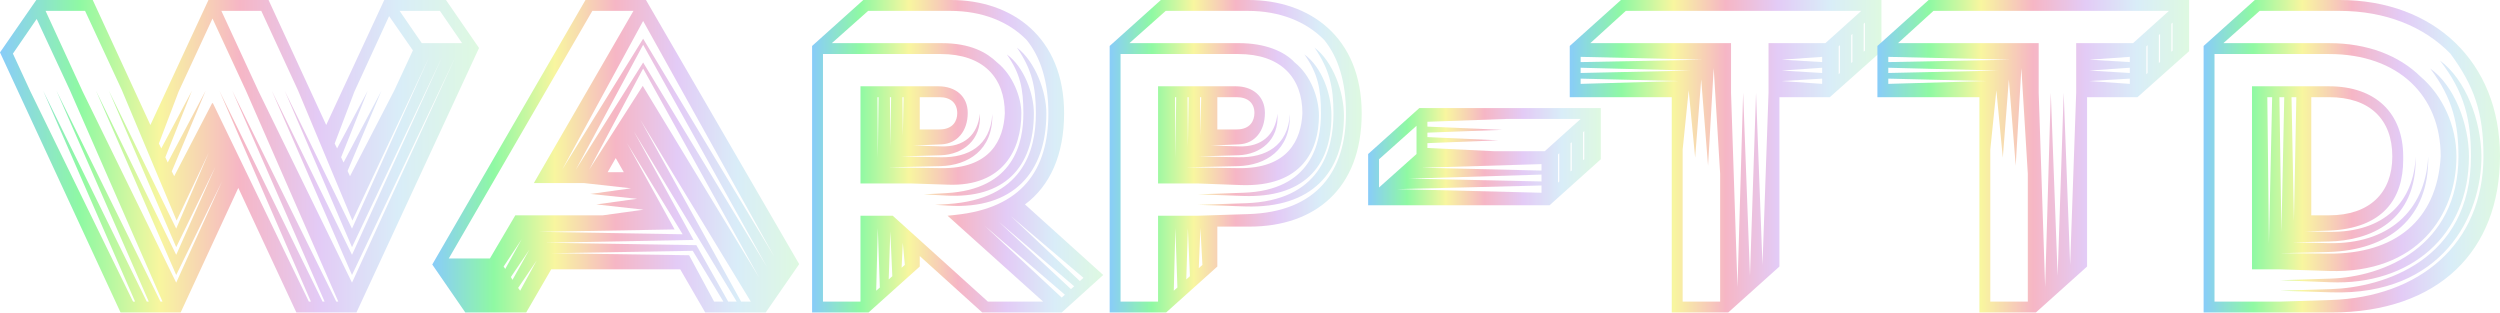
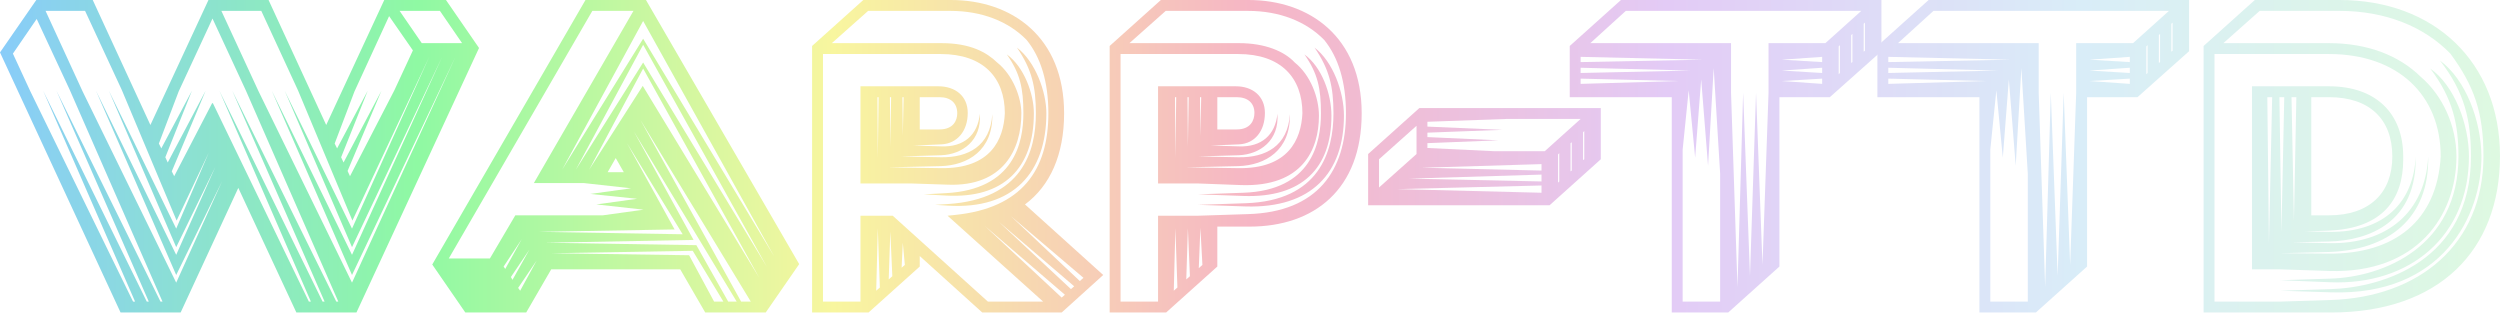
<svg xmlns="http://www.w3.org/2000/svg" width="744.006" height="93.006" viewBox="0 0 744.006 93.006">
  <defs>
-     <linearGradient id="warpGradient" x1="0%" y1="0%" x2="100%" y2="0%">
+     <linearGradient id="warpGradient" x1="0" y1="0" x2="744" y2="0" gradientUnits="userSpaceOnUse">
      <stop offset="0%" stop-color="#89ccf9" />
      <stop offset="16.7%" stop-color="#8ff9a3" />
      <stop offset="33.3%" stop-color="#f8f69f" />
      <stop offset="50%" stop-color="#f6b6c5" />
      <stop offset="66.7%" stop-color="#e3cbf6" />
      <stop offset="83.3%" stop-color="#d9edf8" />
      <stop offset="100%" stop-color="#def9e1" />
    </linearGradient>
  </defs>
  <g id="svgGroup" stroke-linecap="round" fill-rule="evenodd" font-size="9pt" stroke="none" stroke-width="0" fill="url(#warpGradient)" style="stroke:none;stroke-width:0;fill:url(#warpGradient)">
    <path d="M 88.68 26.88 L 104.88 65.64 L 127.8 16.8 L 104.76 68.04 L 84.72 27 L 104.76 73.56 L 131.64 16.8 L 104.76 75.84 L 80.88 27 L 104.76 81.84 L 135.6 16.8 L 104.76 84.12 L 76.92 27.12 L 65.88 3.24 L 77.76 3.24 L 88.68 26.88 Z M 96.6 89.76 L 96 89.76 L 65.28 27 L 92.52 89.76 L 91.92 89.76 L 63.36 30.72 L 63.12 30.72 L 51.84 52.44 L 51.12 51 L 61.2 27 L 49.92 48.36 L 49.2 46.8 L 57.12 27 L 48 44.16 L 47.28 42.72 L 53.16 27.24 L 63.24 5.52 L 73.2 27 L 100.68 89.76 L 100.08 89.76 L 69.12 27 L 96.6 89.76 Z M 25.32 3.24 L 36.24 26.76 L 52.56 65.64 L 62.16 45.36 L 52.44 68.04 L 32.4 27 L 52.44 73.56 L 64.08 49.68 L 52.44 75.84 L 28.56 27 L 52.44 81.84 L 66.12 53.88 L 52.44 84.12 L 24.6 27.24 L 13.56 3.24 L 25.32 3.24 Z M 27.6 0 L 44.76 37.2 L 62.04 0 L 79.92 0 L 97.08 37.2 L 114.36 0 L 132.72 0 L 142.56 14.28 L 106.08 93 L 88.2 93 L 70.92 55.92 L 53.76 93 L 35.88 93 L 0 15.6 L 10.8 0 L 27.6 0 Z M 44.28 89.76 L 43.68 89.76 L 12.84 27 L 40.2 89.76 L 39.6 89.76 L 9 27.12 L 3.84 15.96 L 10.92 5.64 L 20.76 26.76 L 48.36 89.76 L 47.76 89.76 L 16.8 27 L 44.28 89.76 Z M 117.36 26.88 L 104.16 52.44 L 103.44 50.88 L 113.52 27 L 102.24 48.36 L 101.52 46.8 L 109.44 27 L 100.32 44.16 L 99.6 42.72 L 105.48 27.24 L 115.8 4.8 L 122.88 15 L 117.36 26.88 Z M 130.92 3.24 L 137.52 12.84 L 125.52 12.84 L 118.92 3.24 L 130.92 3.24 Z" id="0" vector-effect="non-scaling-stroke" />
    <path d="M 227.88 93 L 209.88 93 L 202.44 80.16 L 164.04 80.16 L 156.6 93 L 138.48 93 L 128.64 78.72 L 174.24 0 L 192.24 0 L 237.84 78.6 L 227.88 93 Z M 187.8 56.04 L 175.68 57.72 L 189.6 59.16 L 177.48 60.84 L 191.52 62.4 L 179.4 64.08 L 153.36 64.08 L 145.8 76.92 L 133.56 76.92 L 176.28 3.24 L 188.52 3.24 L 158.88 54.48 L 173.76 54.48 L 187.8 56.04 Z M 191.4 11.52 L 167.28 50.52 L 191.4 6.24 L 230.4 76.32 L 191.4 11.52 Z M 191.4 18.6 L 171.36 50.52 L 191.4 13.32 L 228.24 79.44 L 191.4 18.6 Z M 162.24 72.24 L 206.4 71.4 L 188.64 39.12 L 219.24 89.76 L 216.72 89.76 L 207.24 72.96 L 162.24 72.24 Z M 191.28 25.56 L 175.32 50.52 L 191.4 20.4 L 225.96 82.68 L 191.28 25.56 Z M 203.16 69.72 L 160.32 69 L 200.76 68.28 L 186.6 42.6 L 203.16 69.72 Z M 220.56 89.76 L 190.56 35.64 L 223.44 89.76 L 220.56 89.76 Z M 212.52 89.76 L 205.08 75.96 L 164.04 75.36 L 206.16 74.64 L 215.28 89.76 L 212.52 89.76 Z M 154.8 86.52 L 154.2 85.68 L 159.72 77.52 L 154.8 86.52 Z M 157.56 74.28 L 152.52 83.28 L 152.04 82.44 L 157.56 74.28 Z M 155.28 71.16 L 150.36 80.04 L 149.88 79.32 L 155.28 71.16 Z M 183.24 47.04 L 185.64 51.24 L 180.84 51.24 L 183.24 47.04 Z" id="1" vector-effect="non-scaling-stroke" />
    <path d="M 280.2 12.84 L 247.56 12.84 L 258.36 3.24 L 282.84 3.24 C 292.2 3.24 300.12 6.36 305.52 11.88 C 309.72 17.04 312 24.36 312 33.72 C 312 50.64 304.08 61.92 284.28 63.96 L 282 64.2 L 310.44 89.76 L 294 89.76 L 265.68 64.2 L 256.08 64.2 L 256.08 89.76 L 244.92 89.76 L 244.92 16.08 L 279.96 16.08 C 292.68 16.08 299.04 23.16 299.04 33.72 C 298.68 41.52 294.84 50.28 279.96 50.04 L 264.36 49.8 L 279.96 49.44 C 288 49.2 295.56 44.76 295.32 33.96 C 294.72 43.56 288 46.92 280.08 46.8 L 268.08 46.56 L 280.08 46.2 C 286.44 45.96 292.2 41.76 291.6 33.84 C 291 40.2 286.8 43.8 280.2 43.56 L 271.8 43.32 L 280.2 42.96 C 284.88 42.72 288 39 288 33.6 C 288 28.56 284.28 25.68 279.24 25.68 L 256.08 25.68 L 256.08 54.6 L 271.2 54.6 L 282.12 54.96 C 298.56 55.56 303.96 44.52 303.96 33.72 C 303.96 29.04 301.44 22.32 296.76 18.6 C 293.64 15.6 288.84 12.84 280.2 12.84 Z M 273.72 79.32 L 258.48 93 L 241.68 93 L 241.68 13.68 L 256.92 0 L 282.96 0 C 301.2 0 316.68 11.04 316.68 33.72 C 316.68 46.08 312.48 55.32 305.04 60.84 L 328.32 81.84 L 315.96 93 L 292.32 93 L 273.72 76.2 L 273.72 79.32 Z M 282.12 60.72 C 304.2 59.28 308.28 45.12 308.28 33.72 C 308.28 25.8 307.08 20.64 302.64 14.16 C 308.16 18.36 311.4 27.36 311.4 33.72 C 311.4 51.36 301.56 62.4 282.12 61.2 L 278.28 60.96 L 282.12 60.72 Z M 274.92 57.84 L 281.52 57.48 C 301.8 56.4 304.56 42.48 304.56 33.72 C 304.56 26.28 303.6 21.84 299.64 16.2 C 304.8 19.92 307.68 27.96 307.68 33.72 C 307.68 50.04 298.68 59.16 281.52 58.2 L 274.92 57.84 Z M 315.96 88.56 L 293.04 67.2 L 316.92 87.72 L 315.96 88.56 Z M 318.72 86.04 L 297.24 66 L 319.68 85.2 L 318.72 86.04 Z M 321.36 83.64 L 300.84 64.32 L 322.44 82.68 L 321.36 83.64 Z M 261.24 67.92 L 261.84 85.56 L 260.76 86.52 L 261.24 67.92 Z M 273.72 38.52 L 273.72 28.92 L 279.6 28.92 C 282.96 28.92 284.88 30.72 284.88 33.72 C 284.88 35.88 283.68 38.52 279.6 38.52 L 273.72 38.52 Z M 261.24 47.04 L 261.12 28.92 L 261.48 28.92 L 261.24 47.04 Z M 264.96 43.68 L 264.84 28.92 L 265.2 28.92 L 264.96 43.68 Z M 264.96 68.88 L 265.56 82.2 L 264.48 83.16 L 264.96 68.88 Z M 268.68 40.44 L 268.56 28.92 L 268.92 28.92 L 268.68 40.44 Z M 268.68 72.24 L 269.28 78.84 L 268.32 79.68 L 268.68 72.24 Z" id="2" vector-effect="non-scaling-stroke" />
    <path d="M 368.76 12.84 L 336.12 12.84 L 346.92 3.24 L 371.4 3.24 C 380.76 3.24 388.68 6.36 394.08 11.88 C 398.28 17.04 400.56 24.36 400.56 33.72 C 400.56 50.64 392.16 63.12 371.4 63.72 L 356.52 64.2 L 344.64 64.2 L 344.64 89.76 L 333.48 89.76 L 333.48 16.08 L 368.52 16.08 C 381.24 16.08 387.6 23.16 387.6 33.72 C 387.24 41.52 383.4 50.28 368.52 50.04 L 352.92 49.8 L 368.52 49.44 C 376.56 49.2 384.12 44.76 383.88 33.96 C 383.28 43.56 376.56 46.92 368.64 46.8 L 356.64 46.56 L 368.64 46.2 C 375 45.96 380.76 41.76 380.16 33.84 C 379.56 40.2 375.36 43.8 368.76 43.56 L 360.36 43.32 L 368.76 42.96 C 373.44 42.72 376.44 39 376.44 33.6 C 376.44 28.56 372.72 25.68 367.8 25.68 L 344.64 25.68 L 344.64 54.6 L 356.52 54.6 L 369.36 55.08 C 387.6 55.68 392.52 44.52 392.52 34.44 C 392.52 29.04 390 22.32 385.32 18.6 C 382.2 15.24 376.44 12.84 368.76 12.84 Z M 347.04 93 L 330.24 93 L 330.24 13.68 L 345.48 0 L 371.52 0 C 389.76 0 405.24 11.04 405.24 33.72 C 405.24 56.4 391.08 67.44 371.88 67.44 L 362.28 67.44 L 362.28 79.32 L 347.04 93 Z M 370.68 60.48 C 392.64 59.76 396.84 45.12 396.84 33.72 C 396.84 25.8 395.64 20.64 391.2 14.16 C 396.72 18.36 399.96 27.36 399.96 34.44 C 399.96 51.36 390.36 62.04 370.68 61.44 L 356.52 60.96 L 370.68 60.48 Z M 356.52 57.84 L 370.08 57.36 C 390.36 56.64 393.12 42.48 393.12 33.72 C 393.12 26.28 392.16 21.84 388.2 16.2 C 393.36 19.92 396.24 27.96 396.24 34.44 C 396.24 50.04 387.48 58.92 370.08 58.32 L 356.52 57.84 Z M 349.8 67.92 L 350.4 85.56 L 349.32 86.52 L 349.8 67.92 Z M 362.28 38.52 L 362.28 28.92 L 368.04 28.92 C 371.4 28.92 373.32 30.72 373.32 33.6 C 373.32 35.88 372.12 38.52 368.04 38.52 L 362.28 38.52 Z M 349.8 47.04 L 349.68 28.92 L 350.04 28.92 L 349.8 47.04 Z M 353.52 67.92 L 354.12 82.2 L 353.04 83.16 L 353.52 67.92 Z M 353.52 43.68 L 353.4 28.92 L 353.76 28.92 L 353.52 43.68 Z M 357.24 67.8 L 357.84 78.84 L 356.76 79.8 L 357.24 67.8 Z M 357.24 40.44 L 357.12 28.92 L 357.48 28.92 L 357.24 40.44 Z" id="3" vector-effect="non-scaling-stroke" />
    <path d="M 424.8 39.48 L 447.12 38.64 L 424.8 37.68 L 424.8 36.24 L 448.32 35.4 L 470.4 35.4 L 459.72 45 L 444.72 45 L 424.8 44.04 L 424.8 42.6 L 445.92 41.76 L 424.8 40.8 L 424.8 39.48 Z M 407.16 61.08 L 407.16 45.84 L 422.4 32.16 L 476.4 32.16 L 476.4 47.4 L 461.16 61.08 L 407.16 61.08 Z M 415.8 56.28 L 458.76 55.2 L 458.76 57.36 L 415.8 56.28 Z M 458.76 54 L 419.4 53.16 L 458.76 51.96 L 458.76 54 Z M 423.12 49.92 L 458.76 48.84 L 458.76 50.76 L 423.12 49.92 Z M 421.56 37.44 L 421.56 45.84 L 410.4 55.8 L 410.4 47.4 L 421.56 37.44 Z M 463.68 45.96 L 464.04 45.6 L 464.04 54 L 463.68 54.36 L 463.68 45.96 Z M 467.4 51 L 467.4 42.6 L 467.76 42.36 L 467.76 50.76 L 467.4 51 Z M 471.12 47.64 L 471.12 39.36 L 471.48 39 L 471.48 47.4 L 471.12 47.64 Z" id="4" vector-effect="non-scaling-stroke" />
    <path d="M 526.32 12.84 L 526.32 27.6 L 524.52 78.84 L 522.6 27.6 L 520.8 82.08 L 518.76 27.6 L 517.08 85.44 L 515.16 27.6 L 515.16 12.84 L 473.28 12.84 L 483.84 3.24 L 553.92 3.24 L 543.24 12.84 L 526.32 12.84 Z M 559.92 0 L 559.92 15.24 L 544.56 28.92 L 529.56 28.92 L 529.56 79.32 L 514.32 93 L 497.52 93 L 497.52 28.92 L 467.16 28.92 L 467.16 13.68 L 482.4 0 L 559.92 0 Z M 500.76 89.76 L 500.76 44.52 L 502.56 26.88 L 504.48 46.92 L 506.28 23.64 L 508.32 49.32 L 510 20.28 L 511.92 51.72 L 511.92 89.76 L 500.76 89.76 Z M 506.76 17.76 L 470.4 18.48 L 470.4 16.92 L 506.76 17.76 Z M 503.04 21 L 470.4 21.72 L 470.4 20.16 L 503.04 21 Z M 499.56 24.12 L 470.4 24.96 L 470.4 23.4 L 499.56 24.12 Z M 530.28 17.76 L 542.28 16.92 L 542.28 18.48 L 530.28 17.76 Z M 542.28 24.96 L 530.28 24.12 L 542.28 23.4 L 542.28 24.96 Z M 542.28 21.72 L 530.28 21 L 542.28 20.16 L 542.28 21.72 Z M 550.92 18.72 L 550.92 10.44 L 551.28 10.08 L 551.28 18.48 L 550.92 18.72 Z M 554.64 15.36 L 554.64 7.08 L 555 6.72 L 555 15.12 L 554.64 15.36 Z M 547.2 13.8 L 547.56 13.44 L 547.56 21.72 L 547.2 22.08 L 547.2 13.8 Z" id="5" vector-effect="non-scaling-stroke" />
    <path d="M 617.88 12.84 L 617.88 27.6 L 616.08 78.84 L 614.16 27.6 L 612.36 82.08 L 610.32 27.6 L 608.64 85.44 L 606.72 27.6 L 606.72 12.84 L 564.84 12.84 L 575.4 3.24 L 645.48 3.24 L 634.8 12.84 L 617.88 12.84 Z M 651.48 0 L 651.48 15.24 L 636.12 28.92 L 621.12 28.92 L 621.12 79.32 L 605.88 93 L 589.08 93 L 589.08 28.92 L 558.72 28.92 L 558.72 13.68 L 573.96 0 L 651.48 0 Z M 592.32 89.76 L 592.32 44.52 L 594.12 26.88 L 596.04 46.92 L 597.84 23.64 L 599.88 49.32 L 601.56 20.28 L 603.48 51.72 L 603.48 89.76 L 592.32 89.76 Z M 598.32 17.76 L 561.96 18.48 L 561.96 16.92 L 598.32 17.76 Z M 594.6 21 L 561.96 21.72 L 561.96 20.16 L 594.6 21 Z M 591.12 24.12 L 561.96 24.96 L 561.96 23.4 L 591.12 24.12 Z M 621.84 17.76 L 633.84 16.92 L 633.84 18.48 L 621.84 17.76 Z M 633.84 24.96 L 621.84 24.12 L 633.84 23.4 L 633.84 24.96 Z M 633.84 21.72 L 621.84 21 L 633.84 20.16 L 633.84 21.72 Z M 642.48 18.72 L 642.48 10.44 L 642.84 10.08 L 642.84 18.48 L 642.48 18.72 Z M 646.2 15.36 L 646.2 7.08 L 646.56 6.72 L 646.56 15.12 L 646.2 15.36 Z M 638.76 13.8 L 639.12 13.44 L 639.12 21.72 L 638.76 22.08 L 638.76 13.8 Z" id="6" vector-effect="non-scaling-stroke" />
    <path d="M 693.12 12.84 L 661.68 12.84 L 672.48 3.24 L 696.24 3.24 C 709.92 3.24 721.44 7.92 729.24 15.96 C 736.32 25.56 739.08 33.48 739.08 46.44 C 739.08 72.72 719.88 88.44 693.72 89.28 L 678.6 89.76 L 659.04 89.76 L 659.04 16.08 L 693.12 16.08 C 713.76 16.08 726.36 28.44 726.36 46.56 C 725.28 65.76 712.56 75.6 693.12 75.48 L 678.6 75.36 L 692.76 75 C 710.88 74.52 723 64.92 722.64 46.56 C 721.8 63.12 710.4 72.72 693.12 72.36 L 682.2 72.12 L 692.88 71.88 C 705.24 71.64 719.28 66 718.92 46.56 C 718.32 60 709.68 69.24 693.12 69 L 685.92 68.88 L 692.88 68.64 C 709.32 68.04 715.2 59.04 715.2 47.52 L 715.2 46.56 C 715.2 33.72 707.04 25.68 693.12 25.68 L 670.2 25.68 L 670.2 80.16 L 678.6 80.16 L 693.12 80.64 C 719.4 81.48 731.04 64.08 731.04 46.56 C 731.04 37.44 726.96 28.44 720.36 22.8 C 714 16.56 704.64 12.84 693.12 12.84 Z M 696.24 0 C 724.32 0 744 18.36 744 46.44 C 744 74.52 725.88 93 693.72 93 L 655.8 93 L 655.8 13.68 L 671.04 0 L 696.24 0 Z M 693.72 86.04 C 709.2 85.56 735.36 77.52 735.36 46.56 C 735.36 35.88 733.56 27.48 726.12 18 C 733.92 23.76 738.36 36 738.48 46.44 C 738.6 64.08 726.96 88.08 693.72 87 L 678.6 86.52 L 693.72 86.04 Z M 693.48 82.92 C 709.44 82.44 731.64 73.32 731.64 46.56 C 731.64 37.2 730.08 29.4 723.24 20.4 C 730.44 25.44 734.76 36.96 734.76 46.56 C 734.76 70.2 717.24 84.96 693.48 84 L 678.6 83.4 L 693.48 82.92 Z M 687.84 64.08 L 687.84 28.92 L 693.12 28.92 C 705.24 28.92 711.96 35.52 711.96 46.56 C 711.96 57.36 705.24 64.08 693.12 64.08 L 687.84 64.08 Z M 675.24 72.48 L 674.76 28.92 L 676.2 28.92 L 675.24 72.48 Z M 678.96 69.12 L 678.36 28.92 L 679.8 28.92 L 678.96 69.12 Z M 682.68 65.76 L 681.96 28.92 L 683.4 28.92 L 682.68 65.76 Z" id="7" vector-effect="non-scaling-stroke" />
  </g>
</svg>
